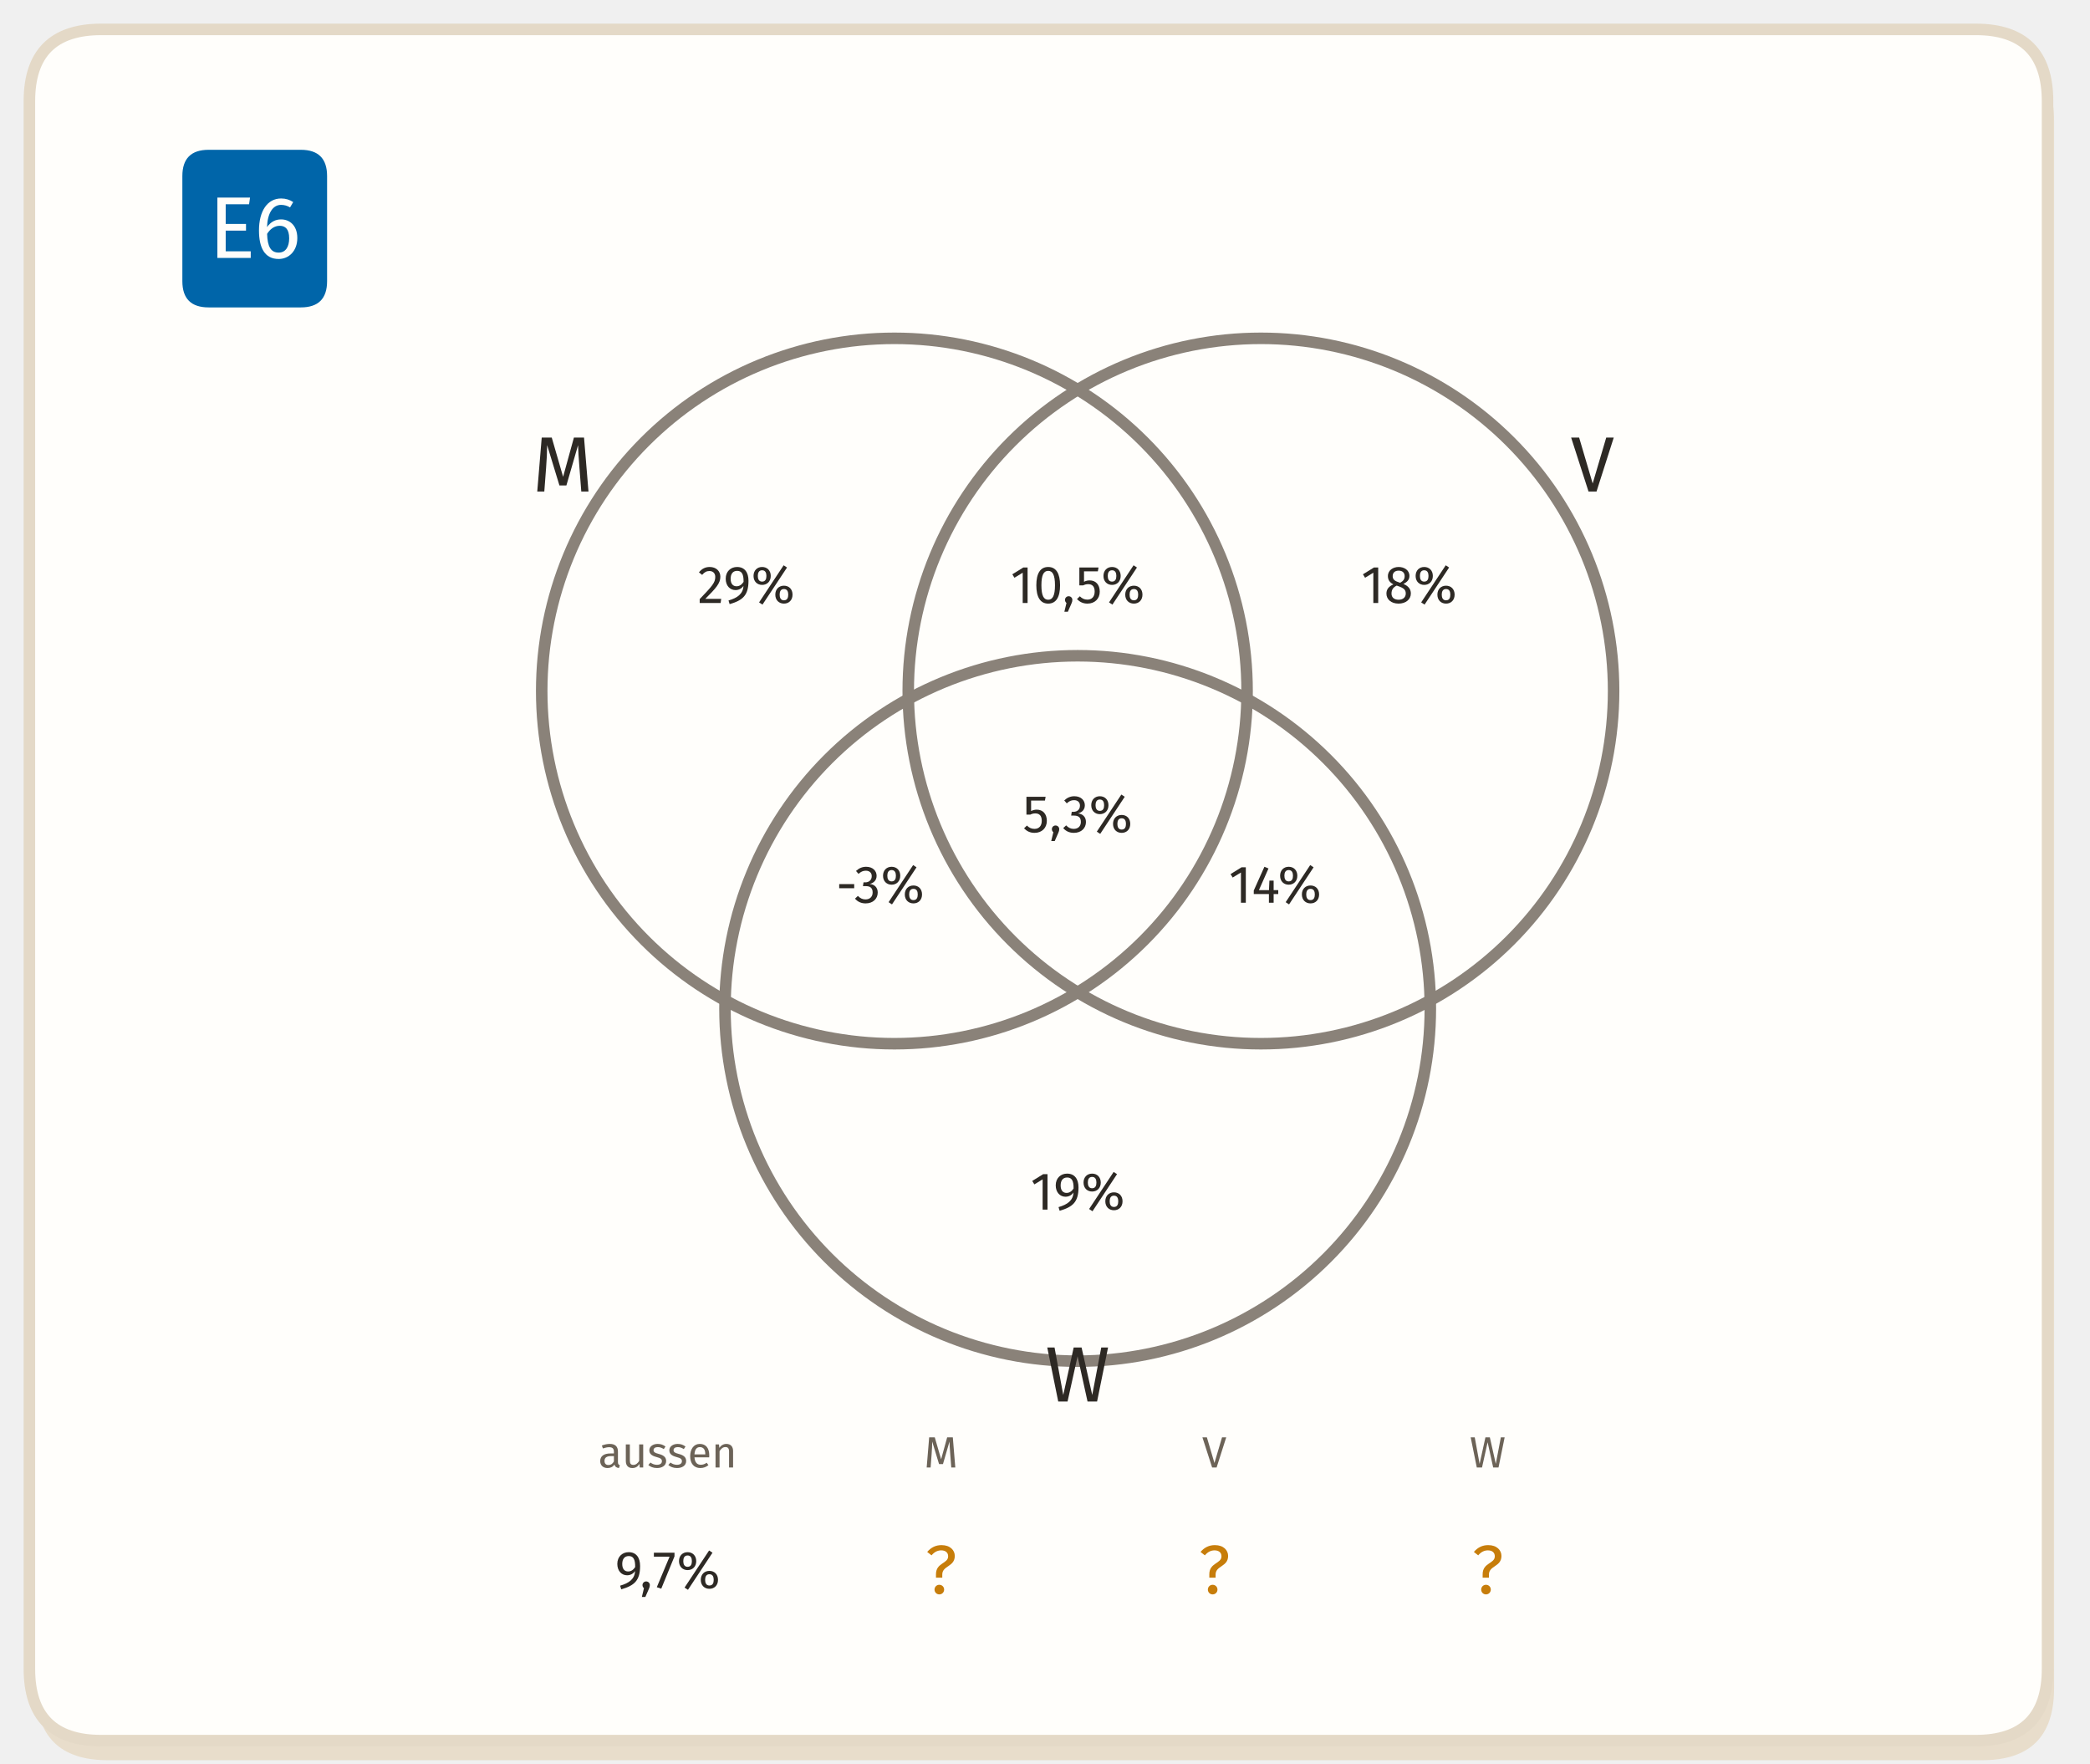
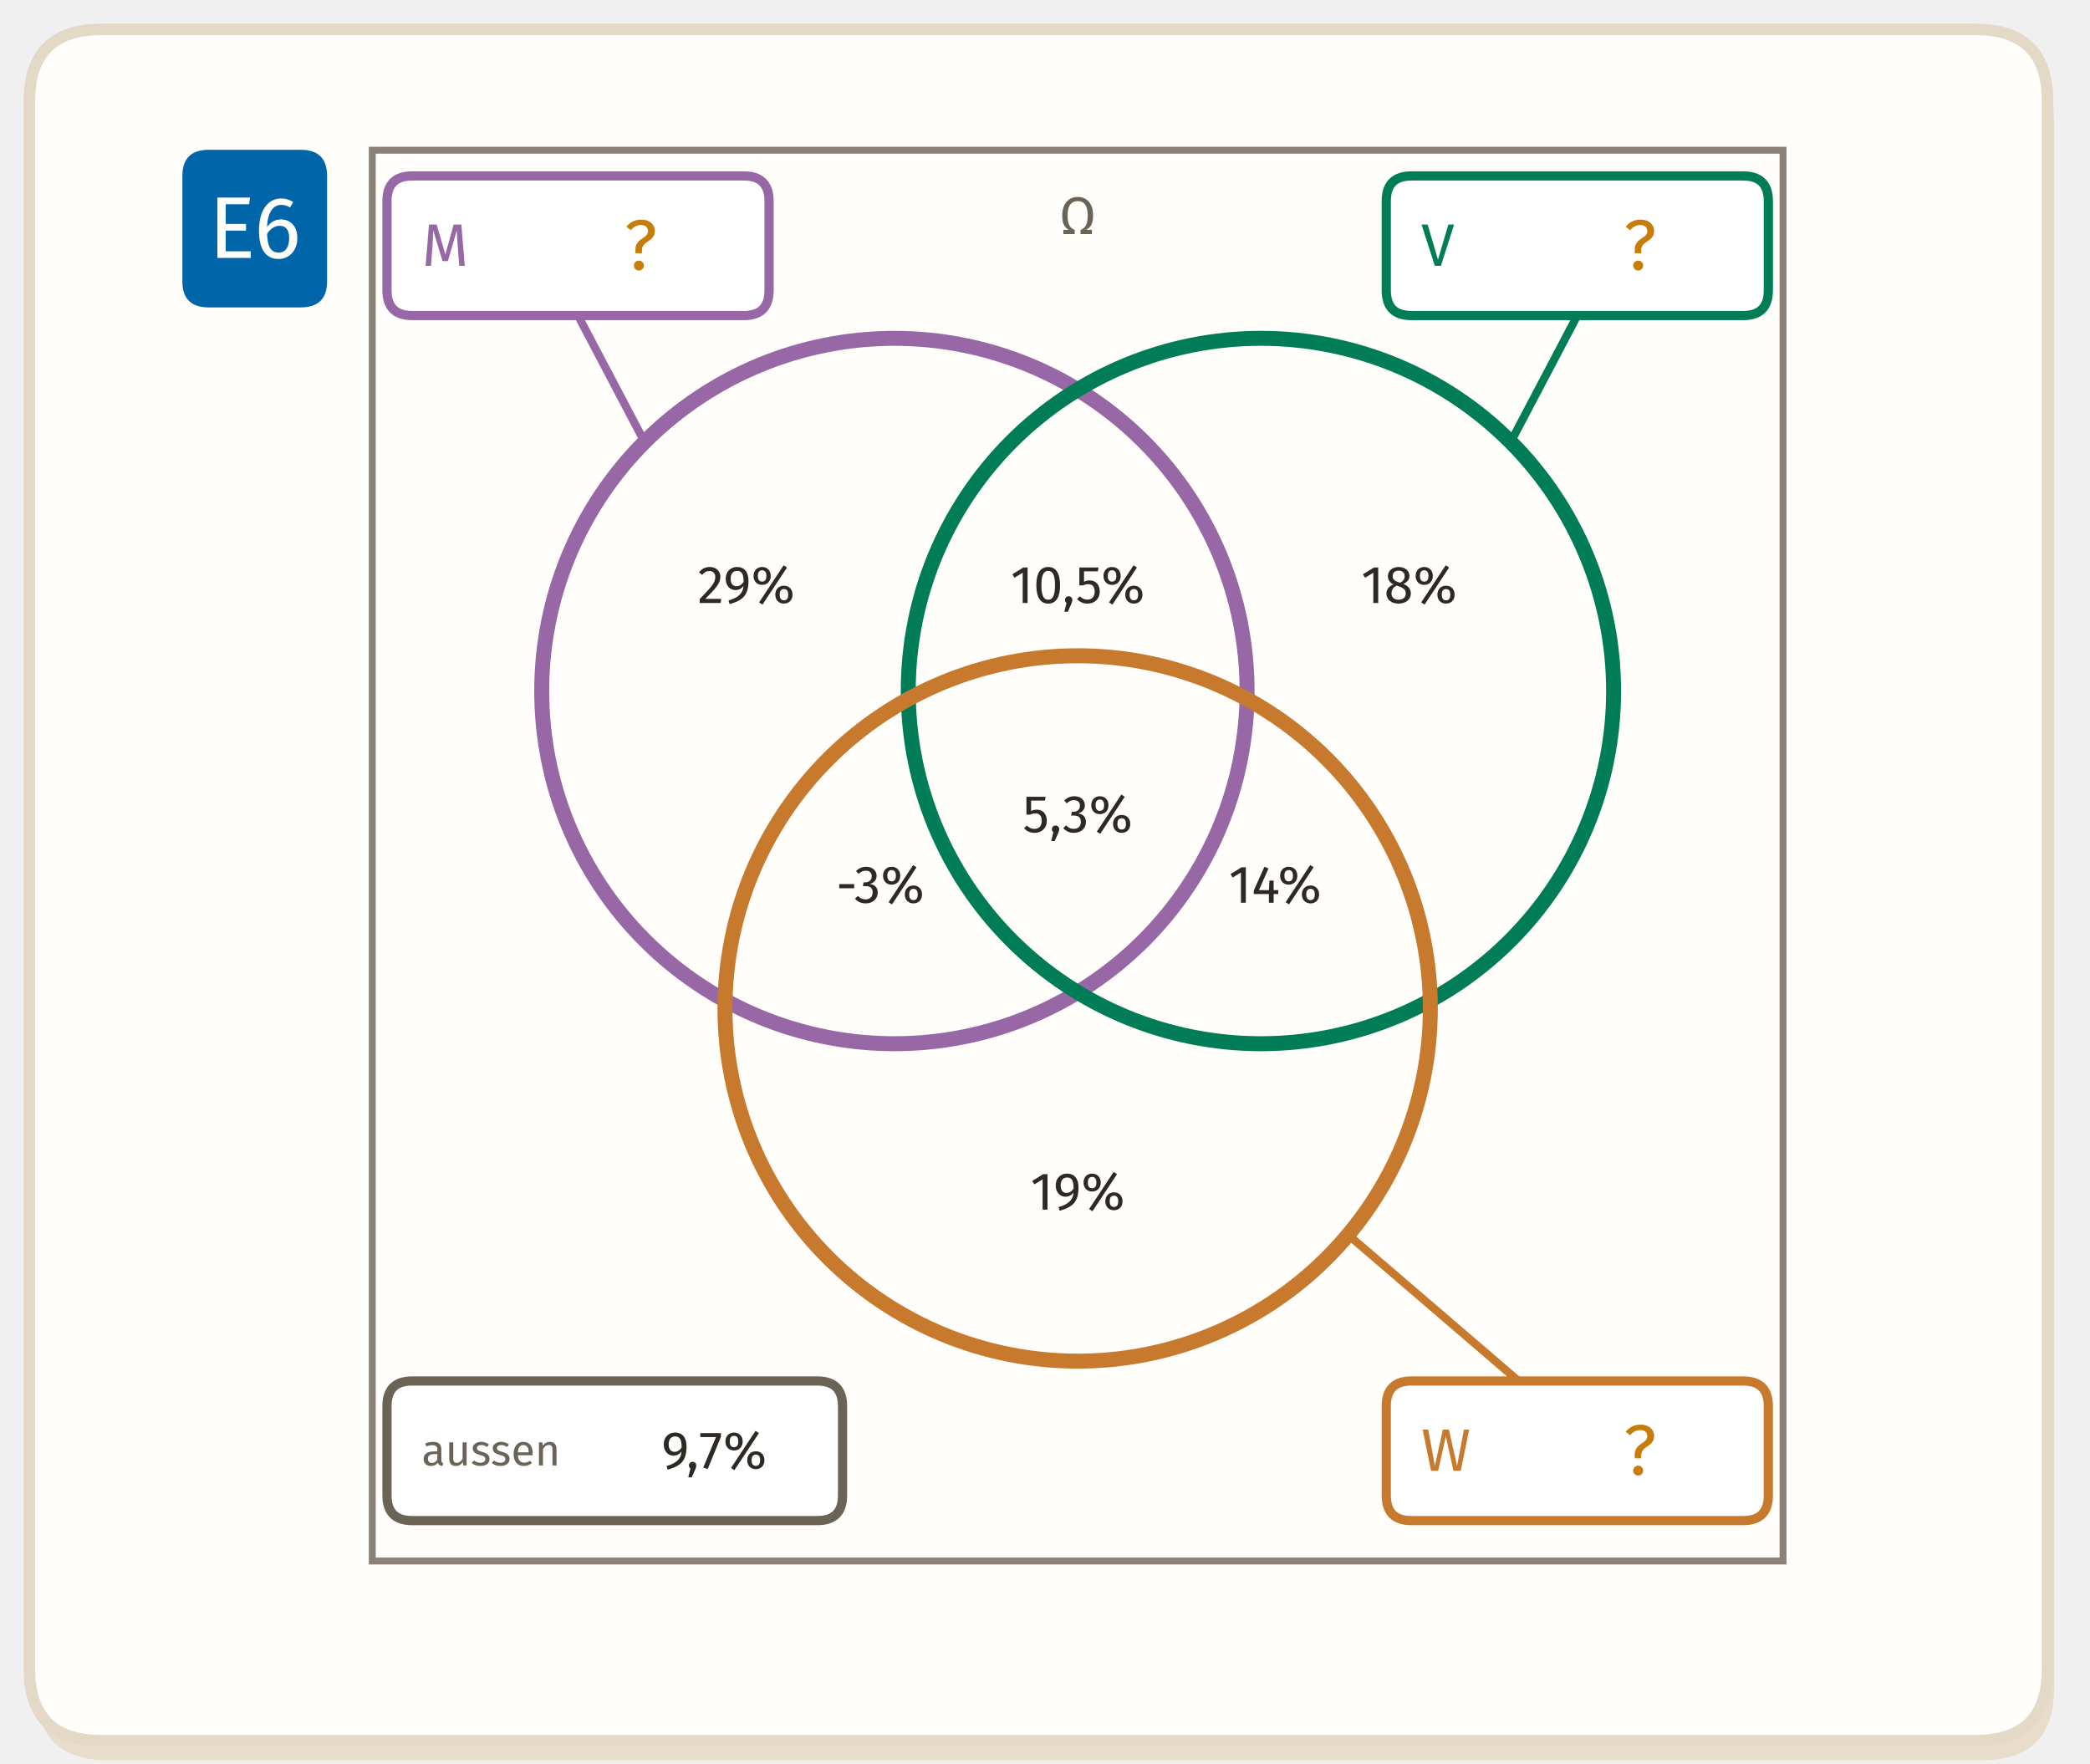
<svg xmlns="http://www.w3.org/2000/svg" xmlns:xlink="http://www.w3.org/1999/xlink" width="181.417pt" height="153.071pt" viewBox="0 0 181.417 153.071" version="1.1">
  <defs>
    <style type="text/css">*{stroke-linejoin: round; stroke-linecap: butt}</style>
  </defs>
  <g id="figure_1">
    <g id="patch_1">
      <path d="M 0 153.071  L 181.417 153.071  L 181.417 0  L 0 0  L 0 153.071  z " style="fill: none" />
    </g>
    <g id="axes_1">
      <g id="patch_2">
        <path d="M 9.354 152.787  L 172.063 152.787  Q 178.299 152.787 178.299 146.551  L 178.299 10.488  Q 178.299 4.252 172.063 4.252  L 9.354 4.252  Q 3.118 4.252 3.118 10.488  L 3.118 146.551  Q 3.118 152.787 9.354 152.787  z " clip-path="url(#p677f99e3bf)" style="fill: #e8ddcb" />
      </g>
      <g id="patch_3">
        <path d="M 8.787 151.087  L 171.496 151.087  Q 177.732 151.087 177.732 144.85  L 177.732 8.787  Q 177.732 2.551 171.496 2.551  L 8.787 2.551  Q 2.551 2.551 2.551 8.787  L 2.551 144.85  Q 2.551 151.087 8.787 151.087  z " clip-path="url(#p677f99e3bf)" style="fill: #fffefb; stroke: #e4d9c7; stroke-linejoin: miter" />
      </g>
      <g id="patch_4">
-         <path d="M 77.636 90.595  C 85.755 90.595 93.542 87.37 99.283 81.629  C 105.024 75.888 108.25 68.1 108.25 59.981  C 108.25 51.862 105.024 44.075 99.283 38.334  C 93.542 32.593 85.755 29.367 77.636 29.367  C 69.517 29.367 61.729 32.593 55.988 38.334  C 50.247 44.075 47.022 51.862 47.022 59.981  C 47.022 68.1 50.247 75.888 55.988 81.629  C 61.729 87.37 69.517 90.595 77.636 90.595  L 77.636 90.595  z " clip-path="url(#p677f99e3bf)" style="fill: none; stroke: #8a8279; stroke-linejoin: miter" />
+         <path d="M 32.315 135.496  L 154.772 135.496  L 154.772 13.039  L 32.315 13.039  L 32.315 135.496  z " clip-path="url(#p677f99e3bf)" style="fill: none; stroke: #8a8279; stroke-width: 0.6; stroke-linejoin: miter" />
      </g>
      <g id="patch_5">
-         <path d="M 109.451 90.595  C 117.57 90.595 125.357 87.37 131.098 81.629  C 136.839 75.888 140.065 68.1 140.065 59.981  C 140.065 51.862 136.839 44.075 131.098 38.334  C 125.357 32.593 117.57 29.367 109.451 29.367  C 101.332 29.367 93.544 32.593 87.803 38.334  C 82.062 44.075 78.837 51.862 78.837 59.981  C 78.837 68.1 82.062 75.888 87.803 81.629  C 93.544 87.37 101.332 90.595 109.451 90.595  L 109.451 90.595  z " clip-path="url(#p677f99e3bf)" style="fill: none; stroke: #8a8279; stroke-linejoin: miter" />
+         <path d="M 77.636 90.595  C 85.755 90.595 93.542 87.37 99.283 81.629  C 105.024 75.888 108.25 68.1 108.25 59.981  C 108.25 51.862 105.024 44.075 99.283 38.334  C 93.542 32.593 85.755 29.367 77.636 29.367  C 69.517 29.367 61.729 32.593 55.988 38.334  C 50.247 44.075 47.022 51.862 47.022 59.981  C 47.022 68.1 50.247 75.888 55.988 81.629  C 61.729 87.37 69.517 90.595 77.636 90.595  L 77.636 90.595  z " clip-path="url(#p677f99e3bf)" style="fill: none; stroke: #9867a5; stroke-width: 1.3; stroke-linejoin: miter" />
      </g>
      <g id="patch_6">
-         <path d="M 93.543 118.148  C 101.662 118.148 109.45 114.922 115.191 109.181  C 120.932 103.44 124.157 95.653 124.157 87.534  C 124.157 79.415 120.932 71.627 115.191 65.886  C 109.45 60.145 101.662 56.92 93.543 56.92  C 85.424 56.92 77.637 60.145 71.896 65.886  C 66.155 71.627 62.929 79.415 62.929 87.534  C 62.929 95.653 66.155 103.44 71.896 109.181  C 77.637 114.922 85.424 118.148 93.543 118.148  L 93.543 118.148  z " clip-path="url(#p677f99e3bf)" style="fill: none; stroke: #8a8279; stroke-linejoin: miter" />
+         <path d="M 109.451 90.595  C 117.57 90.595 125.357 87.37 131.098 81.629  C 136.839 75.888 140.065 68.1 140.065 59.981  C 140.065 51.862 136.839 44.075 131.098 38.334  C 125.357 32.593 117.57 29.367 109.451 29.367  C 101.332 29.367 93.544 32.593 87.803 38.334  C 82.062 44.075 78.837 51.862 78.837 59.981  C 78.837 68.1 82.062 75.888 87.803 81.629  C 93.544 87.37 101.332 90.595 109.451 90.595  L 109.451 90.595  z " clip-path="url(#p677f99e3bf)" style="fill: none; stroke: #007d57; stroke-width: 1.3; stroke-linejoin: miter" />
+       </g>
+       <g id="patch_7">
+         <path d="M 93.543 118.148  C 101.662 118.148 109.45 114.922 115.191 109.181  C 120.932 103.44 124.157 95.653 124.157 87.534  C 124.157 79.415 120.932 71.627 115.191 65.886  C 109.45 60.145 101.662 56.92 93.543 56.92  C 85.424 56.92 77.637 60.145 71.896 65.886  C 66.155 71.627 62.929 79.415 62.929 87.534  C 62.929 95.653 66.155 103.44 71.896 109.181  C 77.637 114.922 85.424 118.148 93.543 118.148  L 93.543 118.148  z " clip-path="url(#p677f99e3bf)" style="fill: none; stroke: #c77a2e; stroke-width: 1.3; stroke-linejoin: miter" />
+       </g>
+       <g id="line2d_1">
+         <path d="M 55.913 38.296  L 50.173 27.39  " clip-path="url(#p677f99e3bf)" style="fill: none; stroke: #9867a5; stroke-width: 0.7; stroke-linecap: square" />
+       </g>
+       <g id="line2d_2">
+         <path d="M 131.173 38.296  L 136.913 27.39  " clip-path="url(#p677f99e3bf)" style="fill: none; stroke: #007d57; stroke-width: 0.7; stroke-linecap: square" />
+       </g>
+       <g id="line2d_3">
+         <path d="M 117.014 107.178  L 131.811 119.87  " clip-path="url(#p677f99e3bf)" style="fill: none; stroke: #c77a2e; stroke-width: 0.7; stroke-linecap: square" />
+       </g>
+       <g id="patch_8">
+         <path d="M 35.772 27.39  L 64.575 27.39  Q 66.756 27.39 66.756 25.209  L 66.756 17.453  Q 66.756 15.272 64.575 15.272  L 35.772 15.272  Q 33.591 15.272 33.591 17.453  L 33.591 25.209  Q 33.591 27.39 35.772 27.39  z " clip-path="url(#p677f99e3bf)" style="fill: #ffffff; stroke: #9867a5; stroke-width: 0.8; stroke-linejoin: miter" />
+       </g>
+       <g id="patch_9">
+         <path d="M 122.512 27.39  L 151.315 27.39  Q 153.496 27.39 153.496 25.209  L 153.496 17.453  Q 153.496 15.272 151.315 15.272  L 122.512 15.272  Q 120.331 15.272 120.331 17.453  L 120.331 25.209  Q 120.331 27.39 122.512 27.39  z " clip-path="url(#p677f99e3bf)" style="fill: #ffffff; stroke: #007d57; stroke-width: 0.8; stroke-linejoin: miter" />
+       </g>
+       <g id="patch_10">
+         <path d="M 122.512 131.988  L 151.315 131.988  Q 153.496 131.988 153.496 129.807  L 153.496 122.051  Q 153.496 119.87 151.315 119.87  L 122.512 119.87  Q 120.331 119.87 120.331 122.051  L 120.331 129.807  Q 120.331 131.988 122.512 131.988  z " clip-path="url(#p677f99e3bf)" style="fill: #ffffff; stroke: #c77a2e; stroke-width: 0.8; stroke-linejoin: miter" />
+       </g>
+       <g id="patch_11">
+         <path d="M 35.772 131.988  L 70.953 131.988  Q 73.134 131.988 73.134 129.807  L 73.134 122.051  Q 73.134 119.87 70.953 119.87  L 35.772 119.87  Q 33.591 119.87 33.591 122.051  L 33.591 129.807  Q 33.591 131.988 35.772 131.988  z " clip-path="url(#p677f99e3bf)" style="fill: #ffffff; stroke: #6c6357; stroke-width: 0.8; stroke-linejoin: miter" />
      </g>
      <g id="text_1">
-         <g style="fill: #2d2924" transform="translate(46.2133 42.66603) scale(0.068 -0.068)">
-           <defs>
-             <path id="FiraSans-Regular-a1" d="M 4218 4410  L 3392 4410  L 2509 1203  L 1581 4410  L 762 4410  L 397 0  L 973 0  L 1120 1946  C 1171 2592 1203 3277 1203 3795  L 2208 499  L 2778 499  L 3731 3789  C 3738 3424 3782 2682 3840 1990  L 3994 0  L 4582 0  L 4218 4410  z " transform="scale(0.015625)" />
-           </defs>
-           <use xlink:href="#FiraSans-Regular-a1" />
+         <g style="fill: #6c6357" transform="translate(91.95163 20.32053) scale(0.046 -0.046)">
+           <defs>
+             <path id="FiraSans-Regular-67f" d="M 2214 4486  C 1114 4486 352 3648 352 2259  C 352 1331 576 819 1152 512  L 486 512  L 486 0  L 1862 0  L 1862 512  C 1312 710 998 1165 998 2259  C 998 3469 1478 3987 2214 3987  C 2970 3987 3430 3469 3430 2266  C 3430 1254 3162 717 2560 512  L 2560 0  L 3936 0  L 3936 512  L 3232 512  C 3878 870 4077 1370 4077 2266  C 4077 3686 3347 4486 2214 4486  z " transform="scale(0.015625)" />
+           </defs>
+           <use xlink:href="#FiraSans-Regular-67f" />
        </g>
      </g>
      <g id="text_2">
-         <g style="fill: #2d2924" transform="translate(136.338 42.66603) scale(0.068 -0.068)">
-           <defs>
-             <path id="FiraSans-Regular-12c" d="M 3520 4410  L 2906 4410  L 1798 659  L 691 4410  L 38 4410  L 1459 0  L 2112 0  L 3520 4410  z " transform="scale(0.015625)" />
-           </defs>
-           <use xlink:href="#FiraSans-Regular-12c" />
-         </g>
-       </g>
-       <g id="text_3">
-         <g style="fill: #2d2924" transform="translate(90.73512 121.6506) scale(0.068 -0.068)">
-           <defs>
-             <path id="FiraSans-Regular-130" d="M 5126 4410  L 4570 4410  L 3834 531  L 2963 4410  L 2317 4410  L 1466 531  L 755 4410  L 160 4410  L 1056 0  L 1818 0  L 2637 3693  L 3450 0  L 4230 0  L 5126 4410  z " transform="scale(0.015625)" />
-           </defs>
-           <use xlink:href="#FiraSans-Regular-130" />
-         </g>
-       </g>
-       <g id="text_4">
        <g style="fill: #2d2924" transform="translate(60.55511 52.33785) scale(0.046 -0.046)">
          <defs>
            <path id="FiraSans-Regular-87d" d="M 1459 4346  C 922 4346 506 4128 160 3699  L 544 3392  C 832 3718 1069 3859 1427 3859  C 1843 3859 2131 3597 2131 3149  C 2131 2451 1760 2042 250 467  L 250 0  L 2778 0  L 2848 493  L 922 493  C 2234 1805 2746 2374 2746 3174  C 2746 3840 2246 4346 1459 4346  z " transform="scale(0.015625)" />
            <path id="FiraSans-Regular-899" d="M 1658 4346  C 915 4346 288 3827 288 2931  C 288 2080 806 1555 1472 1555  C 1907 1555 2246 1779 2432 2067  C 2387 1101 1702 608 627 301  L 762 -141  C 2336 314 3040 909 3040 2682  C 3040 3686 2579 4346 1658 4346  z M 1594 2016  C 1178 2016 883 2304 883 2918  C 883 3533 1171 3878 1670 3878  C 2202 3878 2464 3514 2445 2547  C 2234 2221 1958 2016 1594 2016  z " transform="scale(0.015625)" />
            <path id="FiraSans-Regular-9d1" d="M 3923 4550  L 960 70  L 1370 -198  L 4333 4282  L 3923 4550  z M 1325 4346  C 730 4346 288 3930 288 3264  C 288 2598 730 2182 1325 2182  C 1926 2182 2368 2598 2368 3264  C 2368 3930 1926 4346 1325 4346  z M 1325 3949  C 1741 3949 1843 3597 1843 3264  C 1843 2918 1741 2579 1325 2579  C 915 2579 806 2931 806 3264  C 806 3610 915 3949 1325 3949  z M 3962 2086  C 3360 2086 2918 1670 2918 1005  C 2918 339 3360 -77 3962 -77  C 4563 -77 4998 339 4998 1005  C 4998 1670 4563 2086 3962 2086  z M 3962 1683  C 4378 1683 4480 1338 4480 1005  C 4480 659 4378 320 3962 320  C 3552 320 3443 672 3443 1005  C 3443 1350 3552 1683 3962 1683  z " transform="scale(0.015625)" />
          </defs>
          <use xlink:href="#FiraSans-Regular-87d" />
          <use xlink:href="#FiraSans-Regular-899" transform="translate(48.5 0)" />
          <use xlink:href="#FiraSans-Regular-9d1" transform="translate(101 0)" />
        </g>
      </g>
-       <g id="text_5">
+       <g id="text_3">
        <g style="fill: #2d2924" transform="translate(118.1462 52.33785) scale(0.046 -0.046)">
          <defs>
            <path id="FiraSans-Regular-879" d="M 2067 4282  L 1549 4282  L 224 3462  L 480 3046  L 1478 3654  L 1478 0  L 2067 0  L 2067 4282  z " transform="scale(0.015625)" />
            <path id="FiraSans-Regular-895" d="M 2336 2298  C 2822 2541 3066 2829 3066 3264  C 3066 3994 2406 4346 1766 4346  C 1114 4346 467 3968 467 3245  C 467 2803 672 2477 1133 2246  C 608 2016 288 1683 288 1133  C 288 429 870 -77 1754 -77  C 2624 -77 3238 429 3238 1146  C 3238 1683 2925 2061 2336 2298  z M 1766 3904  C 2234 3904 2490 3642 2490 3245  C 2490 2880 2330 2656 1946 2438  L 1837 2477  C 1344 2637 1043 2797 1043 3238  C 1043 3667 1325 3904 1766 3904  z M 1760 390  C 1229 390 902 666 902 1133  C 902 1600 1107 1894 1530 2099  L 1690 2042  C 2381 1805 2624 1600 2624 1139  C 2624 691 2298 390 1760 390  z " transform="scale(0.015625)" />
          </defs>
          <use xlink:href="#FiraSans-Regular-879" />
          <use xlink:href="#FiraSans-Regular-895" transform="translate(43.29688 0)" />
          <use xlink:href="#FiraSans-Regular-9d1" transform="translate(98.39062 0)" />
        </g>
      </g>
-       <g id="text_6">
+       <g id="text_4">
        <g style="fill: #2d2924" transform="translate(89.44032 104.9942) scale(0.046 -0.046)">
          <use xlink:href="#FiraSans-Regular-879" />
          <use xlink:href="#FiraSans-Regular-899" transform="translate(43.29688 0)" />
          <use xlink:href="#FiraSans-Regular-9d1" transform="translate(95.79688 0)" />
        </g>
      </g>
-       <g id="text_7">
+       <g id="text_5">
        <g style="fill: #2d2924" transform="translate(87.71101 52.33785) scale(0.046 -0.046)">
          <defs>
            <path id="FiraSans-Regular-871" d="M 1786 4346  C 826 4346 352 3558 352 2138  C 352 717 826 -77 1786 -77  C 2746 -77 3219 717 3219 2138  C 3219 3552 2746 4346 1786 4346  z M 1786 3878  C 2317 3878 2605 3392 2605 2138  C 2605 877 2317 390 1786 390  C 1248 390 966 877 966 2138  C 966 3392 1248 3878 1786 3878  z " transform="scale(0.015625)" />
            <path id="FiraSans-Regular-8d7" d="M 762 813  C 512 813 320 614 320 371  C 320 218 390 83 499 0  L 243 -1062  L 666 -1062  L 1094 -83  C 1178 102 1210 230 1210 371  C 1210 614 1018 813 762 813  z " transform="scale(0.015625)" />
            <path id="FiraSans-Regular-889" d="M 2771 4282  L 454 4282  L 454 2125  L 915 2125  C 1120 2221 1293 2272 1523 2272  C 1965 2272 2304 2042 2304 1382  C 2304 755 1965 403 1427 403  C 1056 403 781 538 512 806  L 166 467  C 499 128 890 -77 1434 -77  C 2323 -77 2918 518 2918 1370  C 2918 2221 2426 2726 1702 2726  C 1472 2726 1242 2675 1018 2560  L 1018 3821  L 2688 3821  L 2771 4282  z " transform="scale(0.015625)" />
          </defs>
          <use xlink:href="#FiraSans-Regular-879" />
          <use xlink:href="#FiraSans-Regular-871" transform="translate(43.29688 0)" />
          <use xlink:href="#FiraSans-Regular-8d7" transform="translate(97.89062 0)" />
          <use xlink:href="#FiraSans-Regular-889" transform="translate(122.8906 0)" />
          <use xlink:href="#FiraSans-Regular-9d1" transform="translate(170.9844 0)" />
        </g>
      </g>
-       <g id="text_8">
+       <g id="text_6">
        <g style="fill: #2d2924" transform="translate(72.56893 78.3599) scale(0.046 -0.046)">
          <defs>
            <path id="FiraSans-Regular-8fd" d="M 384 1754  L 2195 1754  L 2195 2253  L 384 2253  L 384 1754  z " transform="scale(0.015625)" />
            <path id="FiraSans-Regular-881" d="M 1440 4346  C 979 4346 582 4179 218 3840  L 525 3488  C 813 3757 1069 3872 1408 3872  C 1837 3872 2118 3622 2118 3219  C 2118 2720 1766 2464 1344 2464  L 1126 2464  L 1056 2010  L 1376 2010  C 1894 2010 2227 1830 2227 1242  C 2227 736 1901 403 1363 403  C 1018 403 730 531 448 826  L 96 499  C 422 109 870 -77 1382 -77  C 2272 -77 2842 486 2842 1235  C 2842 1882 2413 2221 1875 2272  C 2355 2387 2707 2714 2707 3258  C 2707 3834 2259 4346 1440 4346  z " transform="scale(0.015625)" />
          </defs>
          <use xlink:href="#FiraSans-Regular-8fd" />
          <use xlink:href="#FiraSans-Regular-881" transform="translate(34.29688 0)" />
          <use xlink:href="#FiraSans-Regular-9d1" transform="translate(84.20312 0)" />
        </g>
      </g>
-       <g id="text_9">
+       <g id="text_7">
        <g style="fill: #2d2924" transform="translate(106.6542 78.3599) scale(0.046 -0.046)">
          <defs>
            <path id="FiraSans-Regular-885" d="M 3213 1523  L 2656 1523  L 2656 2675  L 2144 2675  L 2093 1523  L 877 1523  L 2035 4141  L 1542 4346  L 256 1478  L 256 1056  L 2086 1056  L 2086 0  L 2656 0  L 2656 1056  L 3213 1056  L 3213 1523  z " transform="scale(0.015625)" />
          </defs>
          <use xlink:href="#FiraSans-Regular-879" />
          <use xlink:href="#FiraSans-Regular-885" transform="translate(43.29688 0)" />
          <use xlink:href="#FiraSans-Regular-9d1" transform="translate(92.5 0)" />
        </g>
      </g>
-       <g id="text_10">
+       <g id="text_8">
        <g style="fill: #2d2924" transform="translate(88.77081 72.23706) scale(0.046 -0.046)">
          <use xlink:href="#FiraSans-Regular-889" />
          <use xlink:href="#FiraSans-Regular-8d7" transform="translate(50.09375 0)" />
          <use xlink:href="#FiraSans-Regular-881" transform="translate(75 0)" />
          <use xlink:href="#FiraSans-Regular-9d1" transform="translate(124.9062 0)" />
        </g>
      </g>
+       <g id="text_9">
+         <g style="fill: #9867a5" transform="translate(36.62008 23.07271) scale(0.052 -0.052)">
+           <defs>
+             <path id="FiraSans-Regular-a1" d="M 4218 4410  L 3392 4410  L 2509 1203  L 1581 4410  L 762 4410  L 397 0  L 973 0  L 1120 1946  C 1171 2592 1203 3277 1203 3795  L 2208 499  L 2778 499  L 3731 3789  C 3738 3424 3782 2682 3840 1990  L 3994 0  L 4582 0  L 4218 4410  z " transform="scale(0.015625)" />
+           </defs>
+           <use xlink:href="#FiraSans-Regular-a1" />
+         </g>
+       </g>
+       <g id="text_10">
+         <g style="fill: #c77d0a" transform="translate(54.18415 23.40771) scale(0.062 -0.062)">
+           <defs>
+             <path id="FiraSans-Regular-8de" d="M 1523 4486  C 992 4486 557 4282 192 3853  L 595 3539  C 858 3859 1165 4000 1485 4000  C 1882 4000 2131 3802 2131 3450  C 2131 2758 1005 2867 1005 1792  L 1005 1472  L 1587 1472  L 1587 1760  C 1587 2598 2746 2464 2746 3488  C 2746 4000 2330 4486 1523 4486  z M 1312 813  C 1062 813 870 614 870 371  C 870 122 1062 -77 1312 -77  C 1568 -77 1760 122 1760 371  C 1760 614 1568 813 1312 813  z " transform="scale(0.015625)" />
+           </defs>
+           <use xlink:href="#FiraSans-Regular-8de" />
+         </g>
+       </g>
      <g id="text_11">
-         <g style="fill: #6c6357" transform="translate(51.94796 127.3807) scale(0.038 -0.038)">
+         <g style="fill: #007d57" transform="translate(123.3602 23.07271) scale(0.052 -0.052)">
+           <defs>
+             <path id="FiraSans-Regular-12c" d="M 3520 4410  L 2906 4410  L 1798 659  L 691 4410  L 38 4410  L 1459 0  L 2112 0  L 3520 4410  z " transform="scale(0.015625)" />
+           </defs>
+           <use xlink:href="#FiraSans-Regular-12c" />
+         </g>
+       </g>
+       <g id="text_12">
+         <g style="fill: #c77d0a" transform="translate(140.9243 23.40771) scale(0.062 -0.062)">
+           <use xlink:href="#FiraSans-Regular-8de" />
+         </g>
+       </g>
+       <g id="text_13">
+         <g style="fill: #c77a2e" transform="translate(123.3602 127.6711) scale(0.052 -0.052)">
+           <defs>
+             <path id="FiraSans-Regular-130" d="M 5126 4410  L 4570 4410  L 3834 531  L 2963 4410  L 2317 4410  L 1466 531  L 755 4410  L 160 4410  L 1056 0  L 1818 0  L 2637 3693  L 3450 0  L 4230 0  L 5126 4410  z " transform="scale(0.015625)" />
+           </defs>
+           <use xlink:href="#FiraSans-Regular-130" />
+         </g>
+       </g>
+       <g id="text_14">
+         <g style="fill: #c77d0a" transform="translate(140.9243 128.0061) scale(0.062 -0.062)">
+           <use xlink:href="#FiraSans-Regular-8de" />
+         </g>
+       </g>
+       <g id="text_15">
+         <g style="fill: #6c6357" transform="translate(36.62008 127.2021) scale(0.038 -0.038)">
          <defs>
            <path id="FiraSans-Regular-157" d="M 2848 787  L 2848 2330  C 2848 3034 2477 3450 1664 3450  C 1286 3450 915 3373 499 3219  L 646 2790  C 992 2906 1306 2970 1555 2970  C 2022 2970 2259 2790 2259 2304  L 2259 2054  L 1741 2054  C 800 2054 256 1664 256 941  C 256 339 659 -77 1331 -77  C 1741 -77 2099 77 2336 429  C 2438 96 2656 -38 2995 -77  L 3130 333  C 2957 397 2848 493 2848 787  z M 1466 365  C 1082 365 883 576 883 973  C 883 1434 1197 1664 1818 1664  L 2259 1664  L 2259 890  C 2067 538 1811 365 1466 365  z " transform="scale(0.015625)" />
            <path id="FiraSans-Regular-2af" d="M 3091 3373  L 2502 3373  L 2502 966  C 2298 627 2022 384 1658 384  C 1293 384 1139 557 1139 1018  L 1139 3373  L 550 3373  L 550 954  C 550 294 902 -77 1491 -77  C 1971 -77 2285 115 2541 525  L 2586 0  L 3091 0  L 3091 3373  z " transform="scale(0.015625)" />
            <path id="FiraSans-Regular-28c" d="M 1523 3450  C 826 3450 307 3059 307 2522  C 307 2048 595 1734 1325 1542  C 1978 1370 2144 1242 2144 909  C 2144 589 1862 397 1421 397  C 1056 397 742 518 474 723  L 160 365  C 454 109 864 -77 1434 -77  C 2118 -77 2765 243 2765 947  C 2765 1536 2355 1818 1645 1997  C 1101 2138 922 2266 922 2541  C 922 2810 1158 2982 1542 2982  C 1856 2982 2118 2886 2419 2694  L 2669 3066  C 2349 3309 1997 3450 1523 3450  z " transform="scale(0.015625)" />
            <path id="FiraSans-Regular-1a8" d="M 3155 1786  C 3155 2816 2675 3450 1766 3450  C 896 3450 365 2701 365 1651  C 365 582 915 -77 1856 -77  C 2323 -77 2701 83 3034 346  L 2778 698  C 2483 493 2234 403 1901 403  C 1414 403 1050 704 992 1485  L 3142 1485  C 3149 1562 3155 1670 3155 1786  z M 2573 1920  L 992 1920  C 1037 2669 1331 2982 1779 2982  C 2310 2982 2573 2618 2573 1958  L 2573 1920  z " transform="scale(0.015625)" />
            <path id="FiraSans-Regular-233" d="M 2176 3450  C 1734 3450 1376 3219 1146 2874  L 1094 3373  L 589 3373  L 589 0  L 1178 0  L 1178 2394  C 1402 2752 1658 2989 2035 2989  C 2362 2989 2566 2842 2566 2336  L 2566 0  L 3155 0  L 3155 2419  C 3155 3059 2797 3450 2176 3450  z " transform="scale(0.015625)" />
          </defs>
          <use xlink:href="#FiraSans-Regular-157" />
          <use xlink:href="#FiraSans-Regular-2af" transform="translate(53.90625 0)" />
          <use xlink:href="#FiraSans-Regular-28c" transform="translate(111.4062 0)" />
          <use xlink:href="#FiraSans-Regular-28c" transform="translate(157.1094 0)" />
          <use xlink:href="#FiraSans-Regular-1a8" transform="translate(203.8125 0)" />
          <use xlink:href="#FiraSans-Regular-233" transform="translate(258.2188 0)" />
        </g>
      </g>
-       <g id="text_12">
-         <g style="fill: #2d2924" transform="translate(53.37733 137.8534) scale(0.046 -0.046)">
+       <g id="text_16">
+         <g style="fill: #2d2924" transform="translate(57.4082 127.4701) scale(0.046 -0.046)">
          <defs>
            <path id="FiraSans-Regular-891" d="M 2650 4282  L 160 4282  L 160 3802  L 2054 3802  L 512 115  L 1050 -64  L 2650 3840  L 2650 4282  z " transform="scale(0.015625)" />
          </defs>
          <use xlink:href="#FiraSans-Regular-899" />
          <use xlink:href="#FiraSans-Regular-8d7" transform="translate(47 0)" />
          <use xlink:href="#FiraSans-Regular-891" transform="translate(71 0)" />
          <use xlink:href="#FiraSans-Regular-9d1" transform="translate(116.4062 0)" />
        </g>
      </g>
-       <g id="text_13">
-         <g style="fill: #6c6357" transform="translate(80.20217 127.3807) scale(0.038 -0.038)">
-           <use xlink:href="#FiraSans-Regular-a1" />
-         </g>
-       </g>
-       <g id="text_14">
-         <g style="fill: #c77d0a" transform="translate(80.30313 138.3224) scale(0.06 -0.06)">
-           <defs>
-             <path id="FiraSans-Regular-8de" d="M 1523 4486  C 992 4486 557 4282 192 3853  L 595 3539  C 858 3859 1165 4000 1485 4000  C 1882 4000 2131 3802 2131 3450  C 2131 2758 1005 2867 1005 1792  L 1005 1472  L 1587 1472  L 1587 1760  C 1587 2598 2746 2464 2746 3488  C 2746 4000 2330 4486 1523 4486  z M 1312 813  C 1062 813 870 614 870 371  C 870 122 1062 -77 1312 -77  C 1568 -77 1760 122 1760 371  C 1760 614 1568 813 1312 813  z " transform="scale(0.015625)" />
-           </defs>
-           <use xlink:href="#FiraSans-Regular-8de" />
-         </g>
-       </g>
-       <g id="text_15">
-         <g style="fill: #6c6357" transform="translate(104.35 127.3807) scale(0.038 -0.038)">
-           <use xlink:href="#FiraSans-Regular-12c" />
-         </g>
-       </g>
-       <g id="text_16">
-         <g style="fill: #c77d0a" transform="translate(104.0291 138.3224) scale(0.06 -0.06)">
-           <use xlink:href="#FiraSans-Regular-8de" />
-         </g>
-       </g>
      <g id="text_17">
-         <g style="fill: #6c6357" transform="translate(127.563 127.3807) scale(0.038 -0.038)">
-           <use xlink:href="#FiraSans-Regular-130" />
-         </g>
-       </g>
-       <g id="text_18">
-         <g style="fill: #c77d0a" transform="translate(127.7551 138.3224) scale(0.06 -0.06)">
-           <use xlink:href="#FiraSans-Regular-8de" />
-         </g>
-       </g>
-       <g id="text_19">
-         <g id="patch_7">
+         <g id="patch_12">
          <path d="M 18.109 26.683  L 26.112 26.683  Q 28.392 26.683 28.392 24.403  L 28.392 15.283  Q 28.392 13.003 26.112 13.003  L 18.109 13.003  Q 15.829 13.003 15.829 15.283  L 15.829 24.403  Q 15.829 26.683 18.109 26.683  z " style="fill: #0065a9" />
        </g>
        <g style="fill: #fffefb" transform="translate(18.10896 22.38852) scale(0.076 -0.076)">
          <defs>
            <path id="FiraSans-Regular-45" d="M 3027 4410  L 640 4410  L 640 0  L 3078 0  L 3078 486  L 1248 486  L 1248 1997  L 2733 1997  L 2733 2483  L 1248 2483  L 1248 3923  L 2957 3923  L 3027 4410  z " transform="scale(0.015625)" />
            <path id="FiraSans-Regular-88d" d="M 1971 2816  C 1568 2816 1222 2650 941 2253  C 973 3232 1344 3878 1965 3878  C 2202 3878 2426 3814 2624 3693  L 2854 4083  C 2605 4250 2317 4346 1971 4346  C 960 4346 352 3411 352 2010  C 352 781 749 -77 1792 -77  C 2547 -77 3155 518 3155 1453  C 3155 2368 2598 2816 1971 2816  z M 1792 390  C 1222 390 973 826 947 1760  C 1165 2112 1485 2349 1869 2349  C 2272 2349 2560 2112 2560 1434  C 2560 806 2298 390 1792 390  z " transform="scale(0.015625)" />
          </defs>
          <use xlink:href="#FiraSans-Regular-45" />
          <use xlink:href="#FiraSans-Regular-88d" transform="translate(52 0)" />
        </g>
      </g>
    </g>
  </g>
  <defs>
    <clipPath id="p677f99e3bf">
      <rect x="0" y="0" width="181.417" height="153.071" />
    </clipPath>
  </defs>
</svg>
